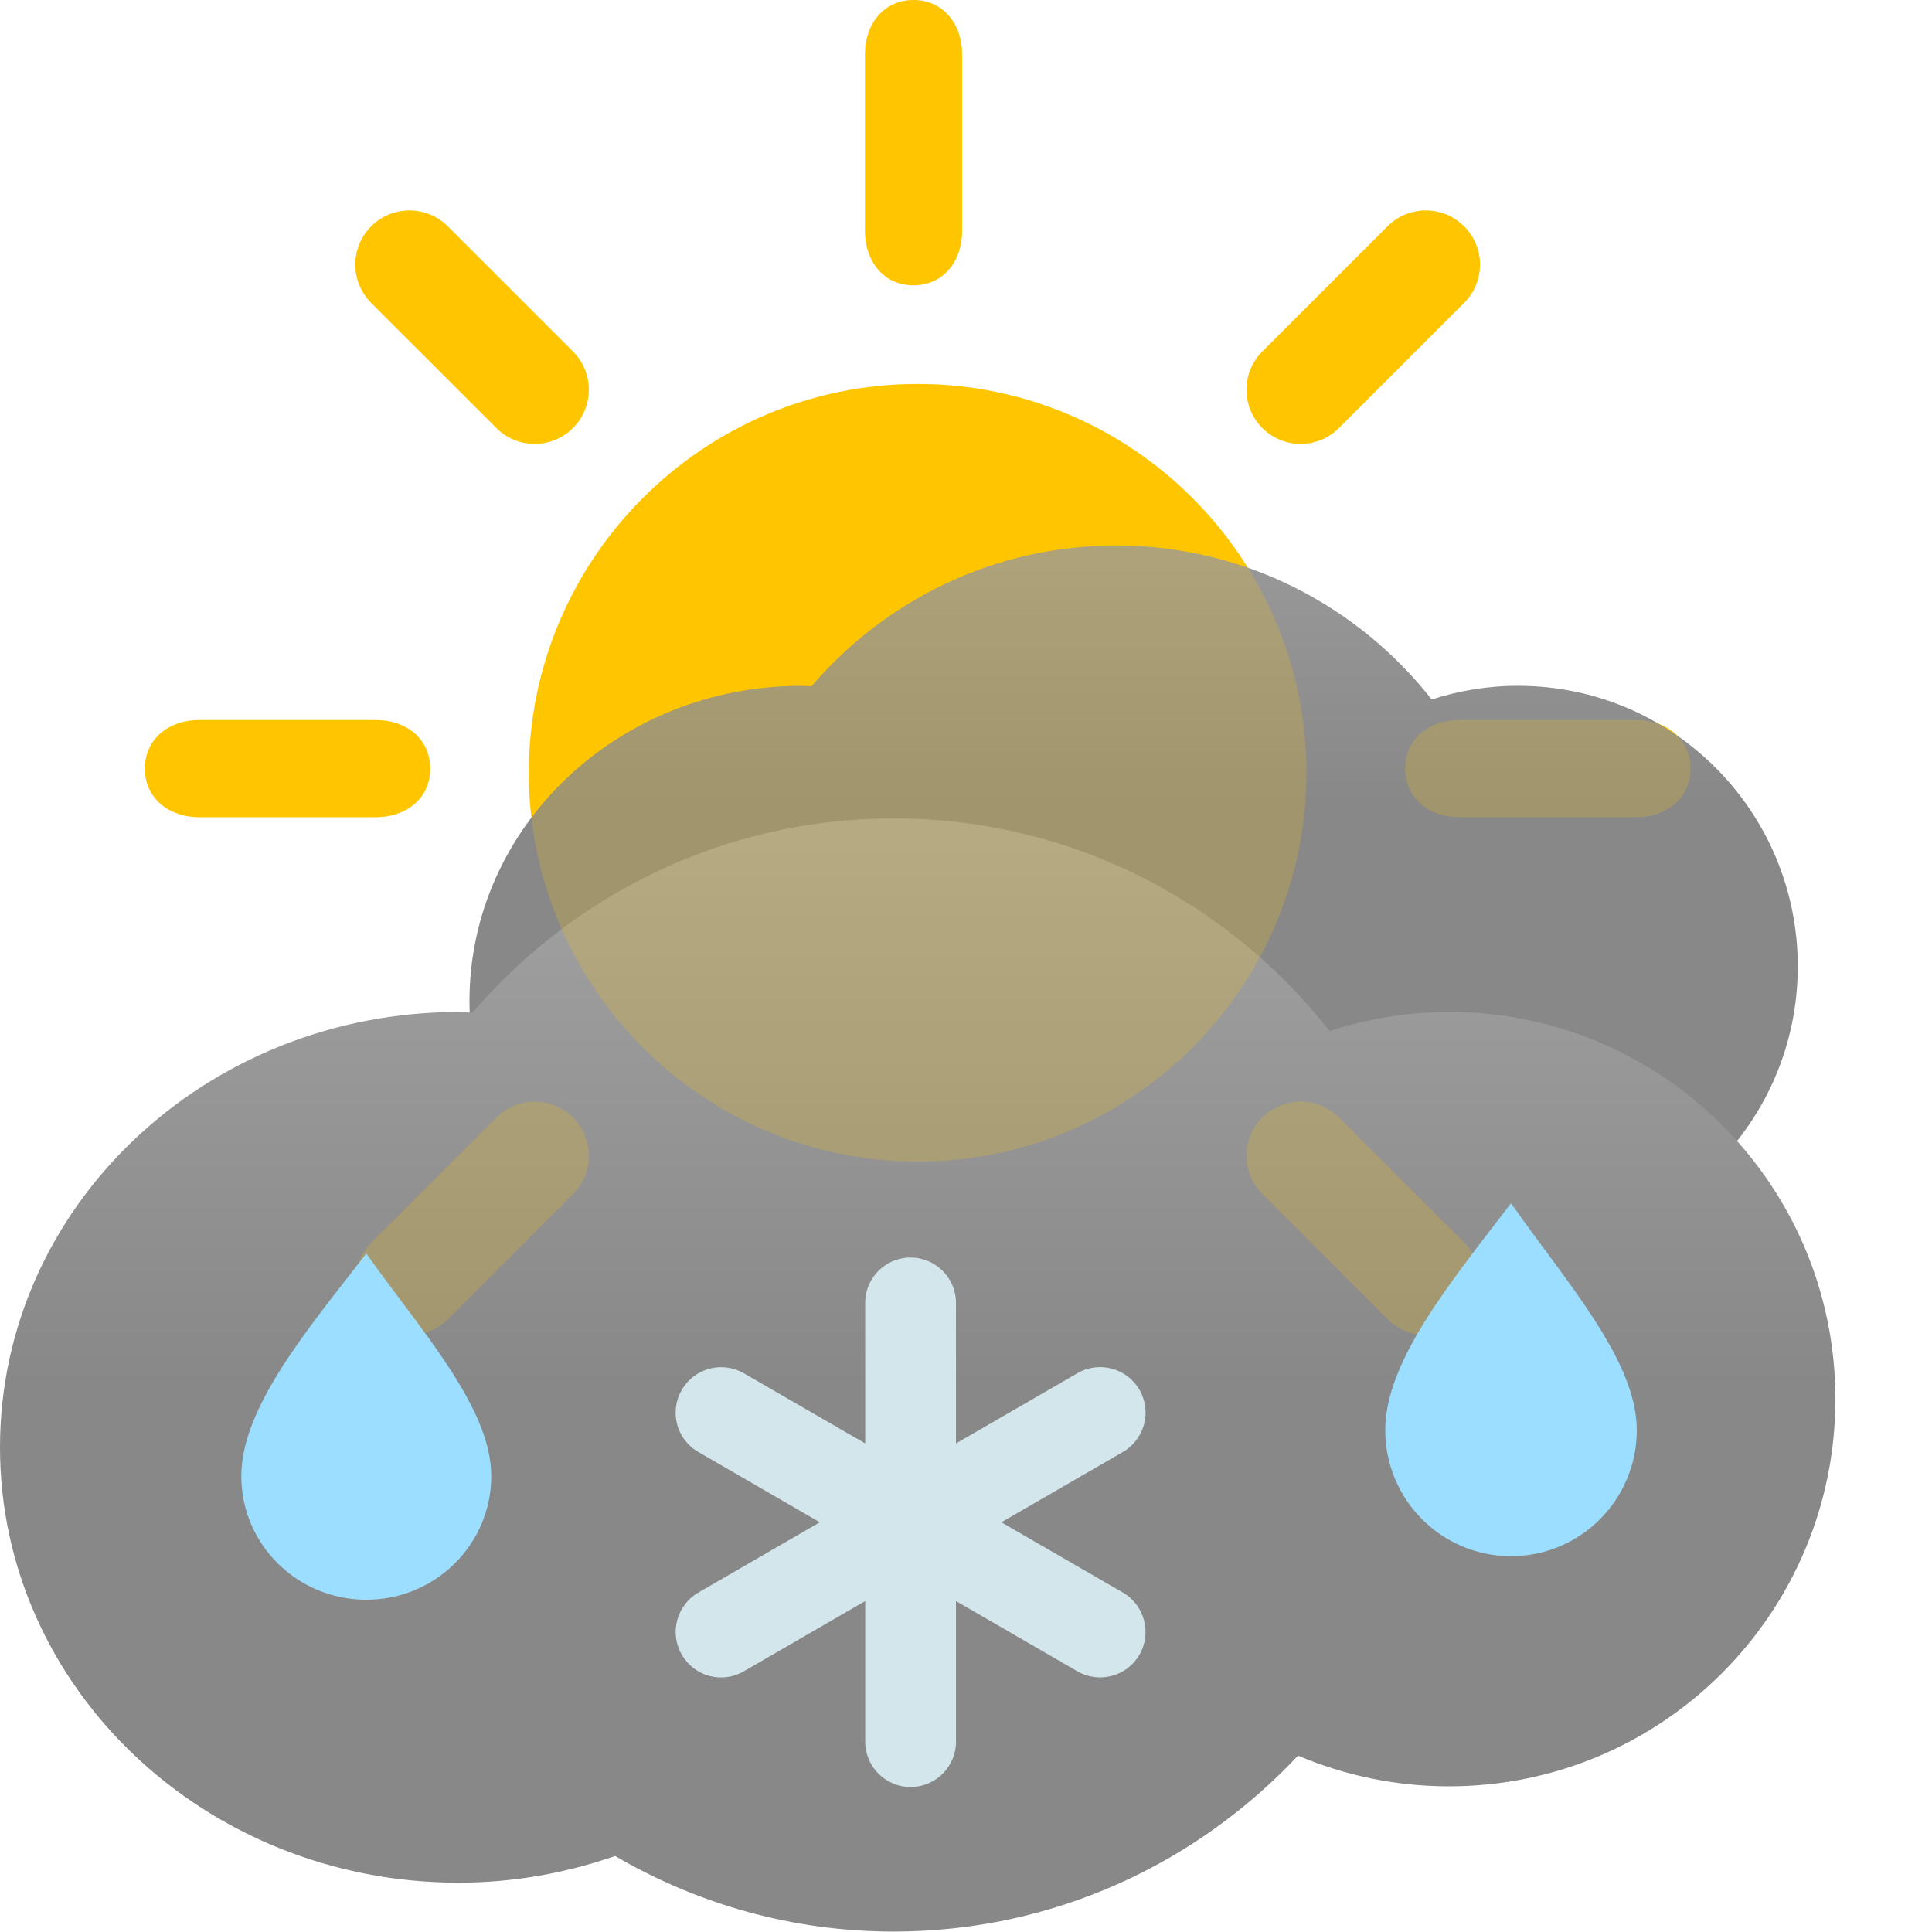
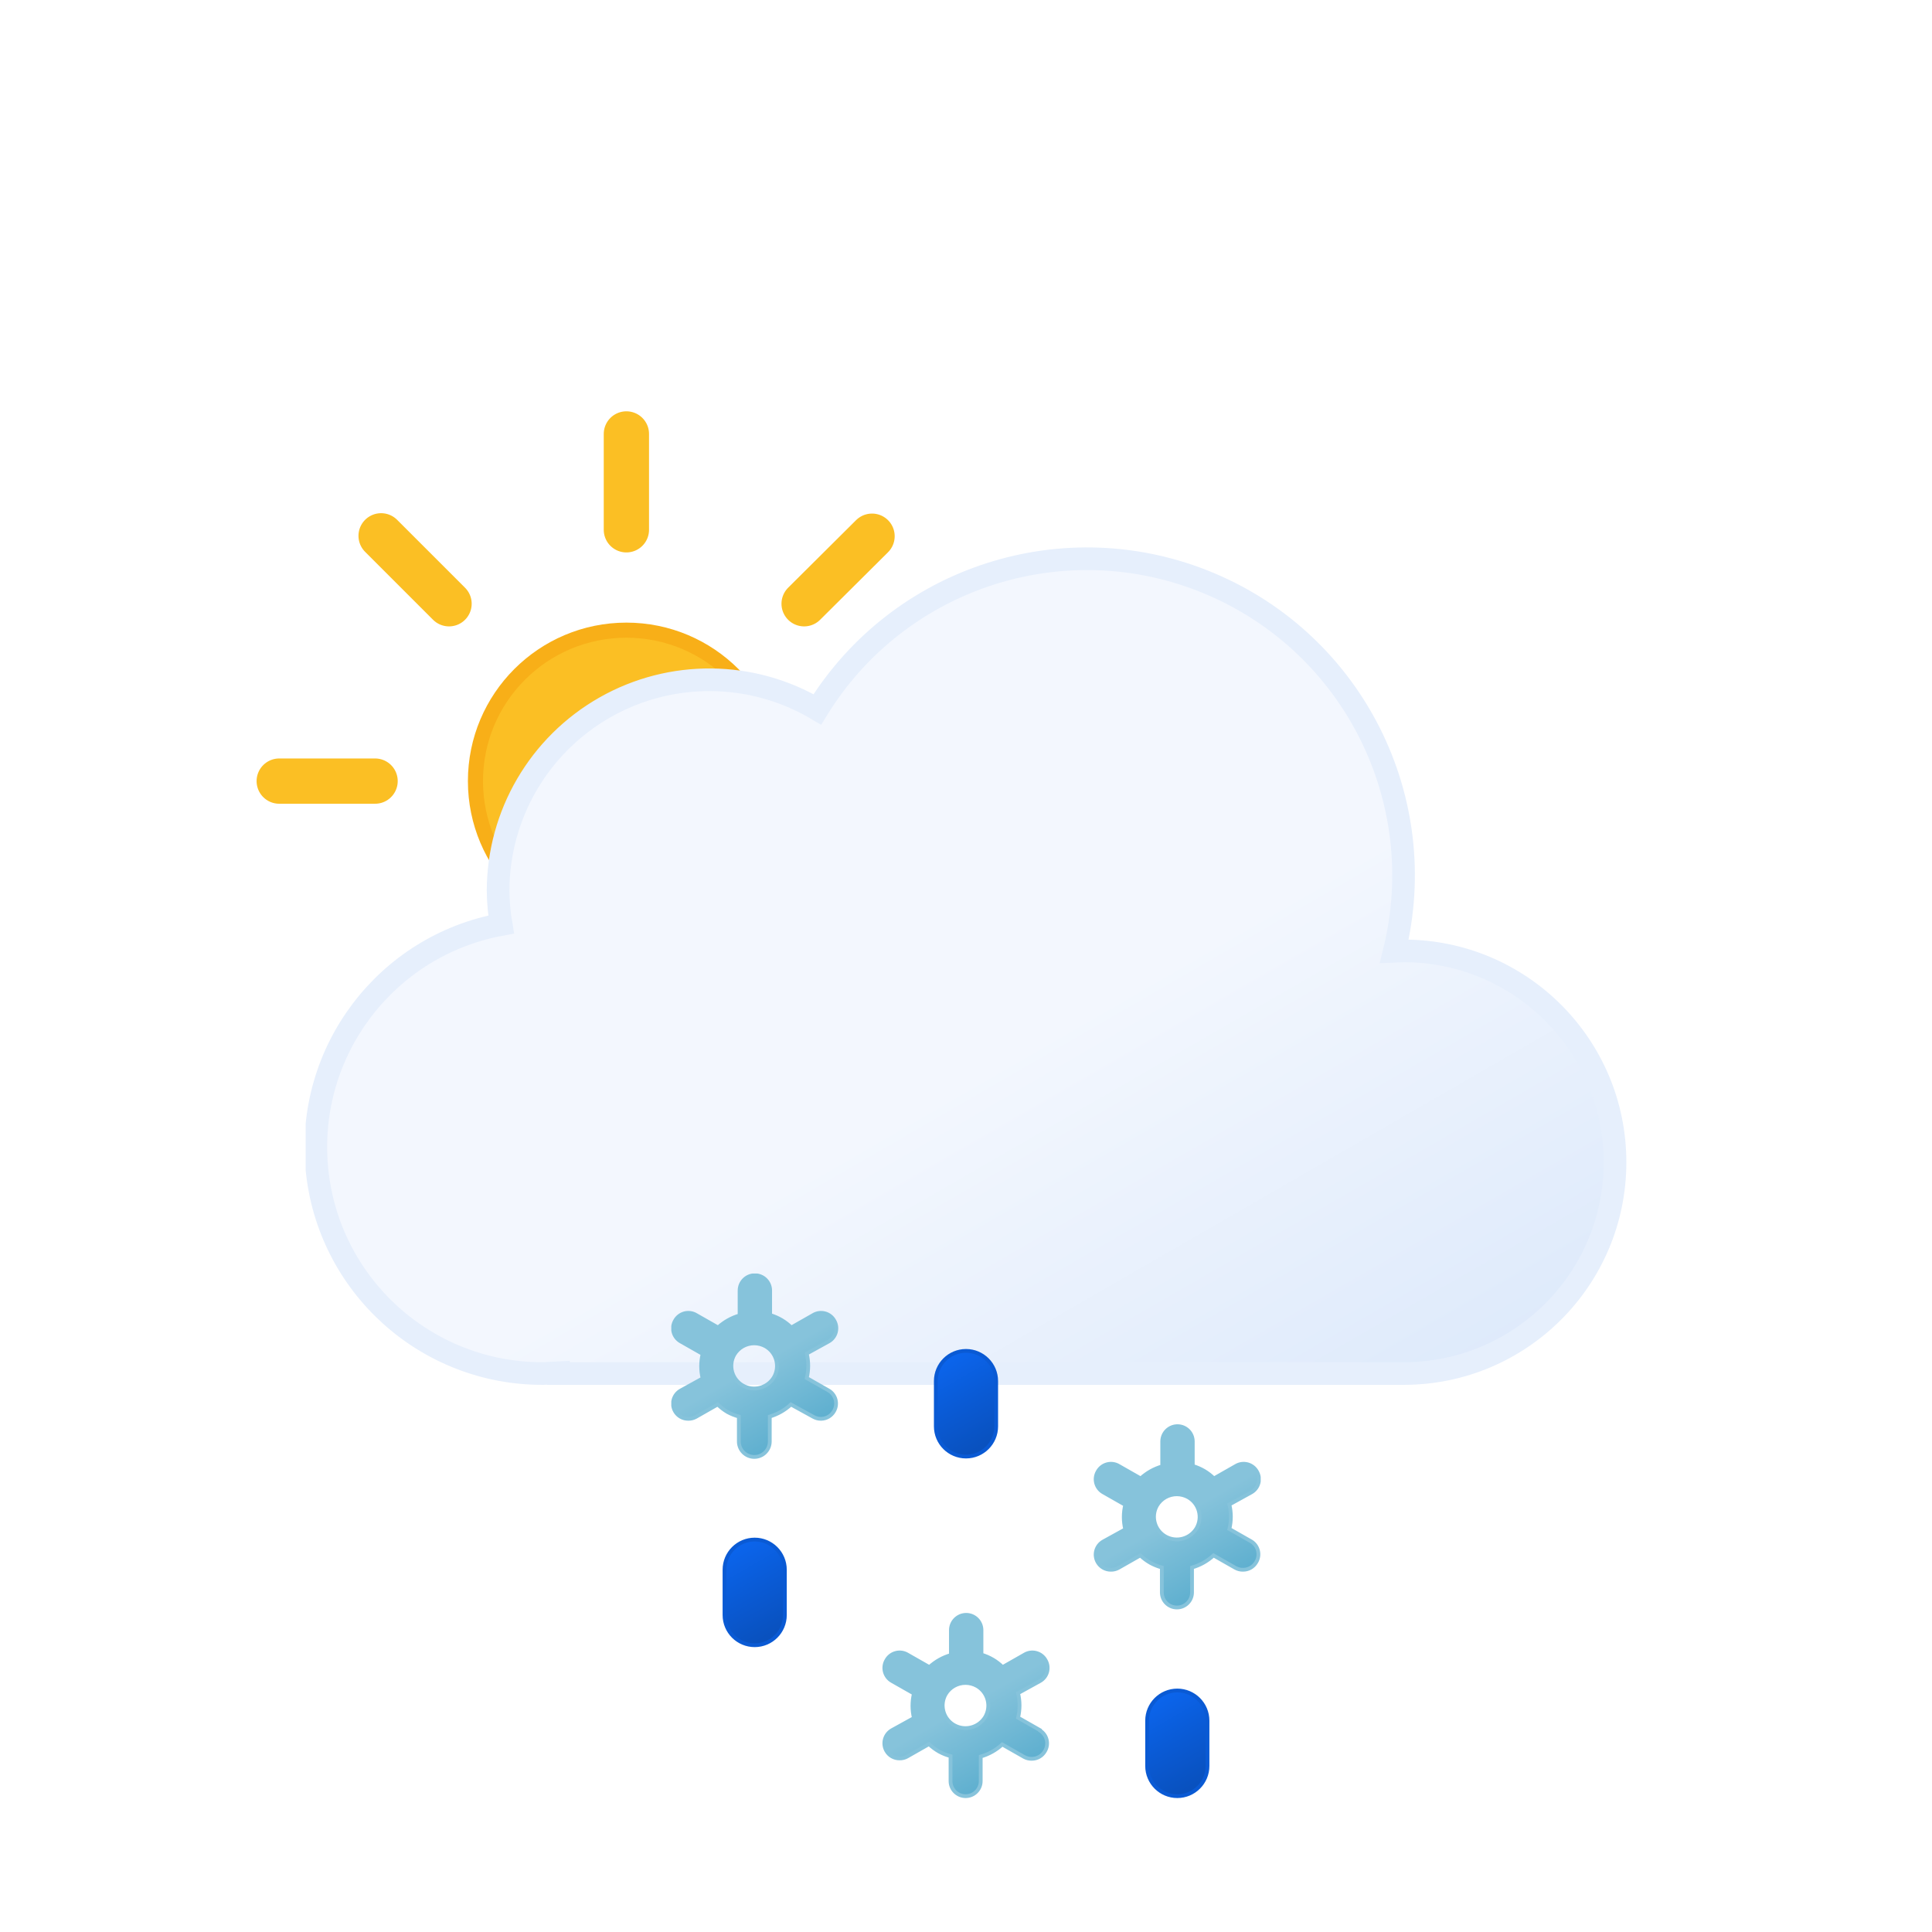
- <svg xmlns="http://www.w3.org/2000/svg" viewBox="0 0 40 40">
-   <linearGradient id="wolke-dunkel" gradientTransform="matrix(27.28 0 0 16.564 23010.72 -848.0467)" gradientUnits="userSpaceOnUse" x1="-842.641" x2="-842.641" y1="52.204" y2="51.196">
-     <stop offset="0" stop-color="#888" />
-     <stop offset="1" stop-color="#bebebe" />
-   </linearGradient>
-   <linearGradient id="wolke-dunkel-2" gradientUnits="userSpaceOnUse" x1="19.592" y1="39.742" x2="19.592" y2="38.742" gradientTransform="matrix(38 0 0 23.047 -725.5 -887.2656)">
-     <stop offset="0" style="stop-color:#888" />
-     <stop offset="1" style="stop-color:#bebebe" />
-   </linearGradient>
-   <path d="m27.721 8.862c-.438.438-1.147.438-1.585 0s-.438-1.147 0-1.585l2.591-2.591c.438-.438 1.148-.438 1.585 0 .439.438.44 1.147 0 1.585zm-8.722 15.188c-4.438 0-8.05-3.613-8.05-8.05 0-4.439 3.612-8.05 8.05-8.05 4.438 0 8.05 3.612 8.05 8.05 0 4.437-3.611 8.05-8.05 8.05zm-8.722-15.188-2.592-2.591c-.438-.438-.438-1.147 0-1.585.438-.438 1.148-.438 1.586 0l2.591 2.591c.438.438.438 1.147 0 1.585-.438.438-1.148.438-1.586 0zm.001 14.275c.438-.439 1.149-.438 1.586 0s.438 1.147 0 1.584l-2.591 2.593c-.438.439-1.148.439-1.585 0-.438-.438-.438-1.147 0-1.587zm17.443-.002 2.591 2.592c.441.438.441 1.146 0 1.584-.436.439-1.145.439-1.585 0l-2.591-2.59c-.438-.438-.438-1.148 0-1.586.44-.438 1.147-.438 1.585 0zm-7.802-18.349c0 .619-.387 1.121-1.006 1.121-.619-.001-1.005-.502-1.005-1.121v-3.664c0-.62.387-1.122 1.005-1.122s1.006.502 1.006 1.122zm-12.133 12.133h-3.665c-.619 0-1.121-.388-1.121-1.005 0-.622.502-1.006 1.121-1.006h3.665c.62 0 1.121.384 1.121 1.006 0 .618-.501 1.005-1.121 1.005zm22.428-2.011h3.663c.621 0 1.123.384 1.123 1.006 0 .618-.502 1.005-1.123 1.005h-3.663c-.62 0-1.122-.388-1.122-1.005 0-.622.501-1.006 1.122-1.006z" fill="#ffc600" />
-   <path d="m31.43 14.198c-.626 0-1.224.102-1.788.284-1.523-1.939-3.881-3.189-6.533-3.189-2.524 0-4.785 1.133-6.309 2.916-.071-.002-.138-.01-.21-.01-3.795 0-6.87 2.922-6.87 6.529 0 3.607 3.075 6.531 6.87 6.531.825 0 1.613-.146 2.346-.399 1.228.717 2.649 1.133 4.172 1.133 2.391 0 4.541-1.018 6.061-2.64.694.298 1.458.462 2.262.462 3.2 0 5.79-2.6 5.79-5.807-.002-3.211-2.592-5.809-5.791-5.809z" fill="url(#wolke-dunkel)" />
-   <path d="m30 20.952c-.863 0-1.691.141-2.471.394-2.105-2.678-5.363-4.402-9.029-4.402-3.489 0-6.609 1.564-8.718 4.022-.097-.002-.191-.014-.288-.014-5.244 0-9.494 4.036-9.494 9.013 0 4.979 4.25 9.014 9.494 9.014 1.14 0 2.228-.201 3.241-.552 1.697.989 3.662 1.564 5.765 1.564 3.307 0 6.275-1.405 8.374-3.642.96.407 2.017.635 3.126.635 4.419 0 8-3.59 8-8.018 0-4.427-3.581-8.015-8-8.015z" fill="url(#wolke-dunkel-2)" />
-   <path d="m27.721 8.862c-.438.438-1.147.438-1.585 0s-.438-1.147 0-1.585l2.591-2.591c.438-.438 1.148-.438 1.585 0 .439.438.44 1.147 0 1.585zm-8.722 15.188c-4.438 0-8.05-3.613-8.05-8.05 0-4.439 3.612-8.05 8.05-8.05 4.438 0 8.05 3.612 8.05 8.05 0 4.437-3.611 8.05-8.05 8.05zm-8.722-15.188-2.592-2.591c-.438-.438-.438-1.147 0-1.585.438-.438 1.148-.438 1.586 0l2.591 2.591c.438.438.438 1.147 0 1.585-.438.438-1.148.438-1.586 0zm.001 14.275c.438-.439 1.149-.438 1.586 0s.438 1.147 0 1.584l-2.591 2.593c-.438.439-1.148.439-1.585 0-.438-.438-.438-1.147 0-1.587zm17.443-.002 2.591 2.592c.441.438.441 1.146 0 1.584-.436.439-1.145.439-1.585 0l-2.591-2.59c-.438-.438-.438-1.148 0-1.586.44-.438 1.147-.438 1.585 0zm-7.802-18.349c0 .619-.387 1.121-1.006 1.121-.619-.001-1.005-.502-1.005-1.121v-3.664c0-.62.387-1.122 1.005-1.122s1.006.502 1.006 1.122zm-12.133 12.133h-3.665c-.619 0-1.121-.388-1.121-1.005 0-.622.502-1.006 1.121-1.006h3.665c.62 0 1.121.384 1.121 1.006 0 .618-.501 1.005-1.121 1.005zm22.428-2.011h3.663c.621 0 1.123.384 1.123 1.006 0 .618-.502 1.005-1.123 1.005h-3.663c-.62 0-1.122-.388-1.122-1.005 0-.622.501-1.006 1.122-1.006z" fill="#ffc600" opacity=".2" />
-   <path d="m23.248 30.062-2.516 1.455 2.516 1.455c.449.26.602.836.344 1.286-.26.45-.834.604-1.285.345l-2.514-1.455v2.91c0 .521-.422.94-.94.94-.52 0-.94-.421-.94-.94v-2.91l-2.514 1.455c-.45.263-1.025.105-1.284-.345-.259-.45-.106-1.026.344-1.286l2.514-1.455-2.514-1.455c-.452-.258-.605-.836-.344-1.285.259-.45.834-.604 1.284-.346l2.514 1.454v-2.907c-.002-.521.42-.943.94-.942.518 0 .94.421.94.942v2.907l2.514-1.454c.451-.261 1.025-.104 1.285.344.26.451.105 1.027-.344 1.287z" fill="#d3e6eb" />
-   <path d="m7.584 33.121c-1.429 0-2.588-1.146-2.588-2.561 0-1.416 1.375-3.041 2.588-4.607 1.147 1.615 2.587 3.193 2.587 4.607s-1.158 2.561-2.587 2.561zm23.7-.902c-1.438 0-2.604-1.169-2.604-2.611 0-1.439 1.385-3.1 2.604-4.696 1.155 1.647 2.604 3.257 2.604 4.696 0 1.442-1.166 2.611-2.604 2.611z" fill="#9cdeff" />
+ <svg xmlns="http://www.w3.org/2000/svg" xmlns:xlink="http://www.w3.org/1999/xlink" viewBox="0 0 512 512">
+   <defs>
+     <linearGradient id="a" x1="99.5" x2="232.6" y1="30.7" y2="261.4" gradientUnits="userSpaceOnUse">
+       <stop offset="0" stop-color="#f3f7fe" />
+       <stop offset=".5" stop-color="#f3f7fe" />
+       <stop offset="1" stop-color="#deeafb" />
+     </linearGradient>
+     <linearGradient id="b" x1="1389.9" x2="1399.3" y1="-1078.1" y2="-1053.5" gradientTransform="rotate(-9 8016.182 8229.021)" gradientUnits="userSpaceOnUse">
+       <stop offset="0" stop-color="#0b65ed" />
+       <stop offset=".5" stop-color="#0a5ad4" />
+       <stop offset="1" stop-color="#0950bc" />
+     </linearGradient>
+     <linearGradient xlink:href="#b" id="c" x1="1453" x2="1462.5" y1="-1118.7" y2="-1094.1" />
+     <linearGradient xlink:href="#b" id="d" x1="1494.2" x2="1503.7" y1="-1021.1" y2="-996.4" />
+     <linearGradient id="e" x1="11.4" x2="32.8" y1="5.9" y2="43.1" gradientUnits="userSpaceOnUse">
+       <stop offset="0" stop-color="#86c3db" />
+       <stop offset=".5" stop-color="#86c3db" />
+       <stop offset="1" stop-color="#5eafcf" />
+     </linearGradient>
+     <linearGradient xlink:href="#e" id="f" x1="67.4" x2="88.8" y1="95.9" y2="133.1" />
+     <linearGradient xlink:href="#e" id="g" x1="123.4" x2="144.8" y1="45.9" y2="83.1" />
+     <linearGradient id="h" x1="78" x2="118" y1="63.4" y2="132.7" gradientUnits="userSpaceOnUse">
+       <stop offset="0" stop-color="#fbbf24" />
+       <stop offset=".5" stop-color="#fbbf24" />
+       <stop offset="1" stop-color="#f59e0b" />
+     </linearGradient>
+     <symbol id="j" viewBox="0 0 196 196">
+       <circle cx="98" cy="98" r="40" fill="url(#h)" stroke="#f8af18" stroke-miterlimit="10" stroke-width="4" />
+       <path fill="none" stroke="#fbbf24" stroke-linecap="round" stroke-miterlimit="10" stroke-width="12" d="M98 31.4V6m0 184v-25.4M145.1 51l18-17.9M33 163l18-17.9M51 51 33 33m130.1 130.1-18-18M6 98h25.4M190 98h-25.4" />
+     </symbol>
+     <symbol id="k" viewBox="0 0 350 222">
+       <path fill="url(#a)" stroke="#e6effc" stroke-miterlimit="10" stroke-width="6" d="m291 107-2.5.1A83.9 83.9 0 00135.6 43 56 56 0 0051 91a56.6 56.6 0 00.8 9A60 60 0 0063 219l4-.2v.2h224a56 56 0 000-112Z" />
+     </symbol>
+     <symbol id="i" viewBox="0 0 363 258">
+       <use xlink:href="#j" width="196" height="196" />
+       <use xlink:href="#k" width="350" height="222" transform="translate(13 36)" />
+     </symbol>
+     <symbol id="m" viewBox="0 0 156.2 139">
+       <path fill="url(#e)" stroke="#86c3db" stroke-miterlimit="10" d="m41.7 31-5.8-3.3a13.7 13.7 0 000-6.5l5.8-3.2a4 4 0 001.5-5.5 4 4 0 00-5.6-1.5l-5.8 3.3a13.6 13.6 0 00-2.6-2 13.8 13.8 0 00-3-1.3V4.5a4 4 0 00-8.1 0v6.6a14.3 14.3 0 00-5.7 3.2L6.6 11A4 4 0 001 12.5 4 4 0 002.5 18l5.8 3.3a13.7 13.7 0 000 6.5L2.5 31A4 4 0 001 36.5a4 4 0 003.5 2 4 4 0 002-.5l5.8-3.3a13.6 13.6 0 002.6 2 13.8 13.8 0 003 1.2v6.6a4 4 0 008.2 0v-6.6a14.2 14.2 0 005.6-3.2l6 3.3a4 4 0 002 .5 4 4 0 003.4-2 4 4 0 00-1.4-5.5ZM19 29.7a6 6 0 01-2.3-8.2 6.1 6.1 0 015.3-3 6.2 6.2 0 013 .8 6 6 0 012.2 8.2 6.1 6.1 0 01-8.2 2.2Z" />
+       <path fill="url(#f)" stroke="#86c3db" stroke-miterlimit="10" d="m97.7 121-5.8-3.3a13.7 13.7 0 000-6.5l5.8-3.2a4 4 0 001.5-5.5 4 4 0 00-5.6-1.5l-5.8 3.3a13.6 13.6 0 00-2.6-2 13.8 13.8 0 00-3-1.3v-6.5a4 4 0 00-8.1 0v6.6a14.3 14.3 0 00-5.7 3.2l-5.8-3.3a4 4 0 00-5.6 1.5 4 4 0 001.5 5.5l5.8 3.3a13.7 13.7 0 000 6.5l-5.8 3.2a4 4 0 00-1.5 5.5 4 4 0 003.5 2 4 4 0 002-.5l5.8-3.3a13.6 13.6 0 002.7 2 13.8 13.8 0 003 1.2v6.6a4 4 0 008 0V128a14.2 14.2 0 005.7-3.2l5.8 3.3a4 4 0 002 .5 4 4 0 003.5-2 4 4 0 00-1.3-5.5ZM75 119.7a6 6 0 01-2.3-8.2 6.1 6.1 0 015.3-3 6.2 6.2 0 013 .8 6 6 0 012.2 8.2 6.1 6.1 0 01-8.2 2.2Z" />
+       <path fill="url(#g)" stroke="#86c3db" stroke-miterlimit="10" d="m153.7 71-5.8-3.3a13.7 13.7 0 000-6.5l5.8-3.2a4 4 0 001.5-5.5 4 4 0 00-5.6-1.5l-5.8 3.3a13.6 13.6 0 00-2.6-2 13.8 13.8 0 00-3-1.3v-6.5a4 4 0 00-8.1 0v6.6a14.3 14.3 0 00-5.7 3.2l-5.8-3.3a4 4 0 00-5.6 1.5 4 4 0 001.5 5.5l5.8 3.3a13.7 13.7 0 000 6.5l-5.8 3.2a4 4 0 00-1.5 5.5 4 4 0 003.5 2 4 4 0 002-.5l5.8-3.3a13.6 13.6 0 002.7 2 13.8 13.8 0 003 1.2v6.6a4 4 0 008 0v-6.6a14.2 14.2 0 005.7-3.2l5.8 3.3a4 4 0 002 .5 4 4 0 003.5-2 4 4 0 00-1.3-5.5ZM131 69.7a6 6 0 01-2.3-8.2 6.1 6.1 0 015.3-3 6.2 6.2 0 013 .8 6 6 0 012.2 8.2 6.1 6.1 0 01-8.2 2.2Z" />
+     </symbol>
+     <symbol id="l" viewBox="0 0 156.2 139">
+       <use xlink:href="#m" width="156.2" height="139" />
+       <path fill="url(#b)" stroke="#0a5ad4" stroke-miterlimit="10" d="M22.1 98.5a8 8 0 01-8-8v-12a8 8 0 0116 0v12a8 8 0 01-8 8Z" />
+       <path fill="url(#c)" stroke="#0a5ad4" stroke-miterlimit="10" d="M78.1 48.5a8 8 0 01-8-8v-12a8 8 0 0116 0v12a8 8 0 01-8 8Z" />
+       <path fill="url(#d)" stroke="#0a5ad4" stroke-miterlimit="10" d="M134.1 138.5a8 8 0 01-8-8v-12a8 8 0 0116 0v12a8 8 0 01-8 8Z" />
+     </symbol>
+   </defs>
+   <use xlink:href="#i" width="363" height="258" transform="translate(68 109)" />
+   <use xlink:href="#l" width="156.2" height="139" transform="translate(177.9 337.5)" />
</svg>
